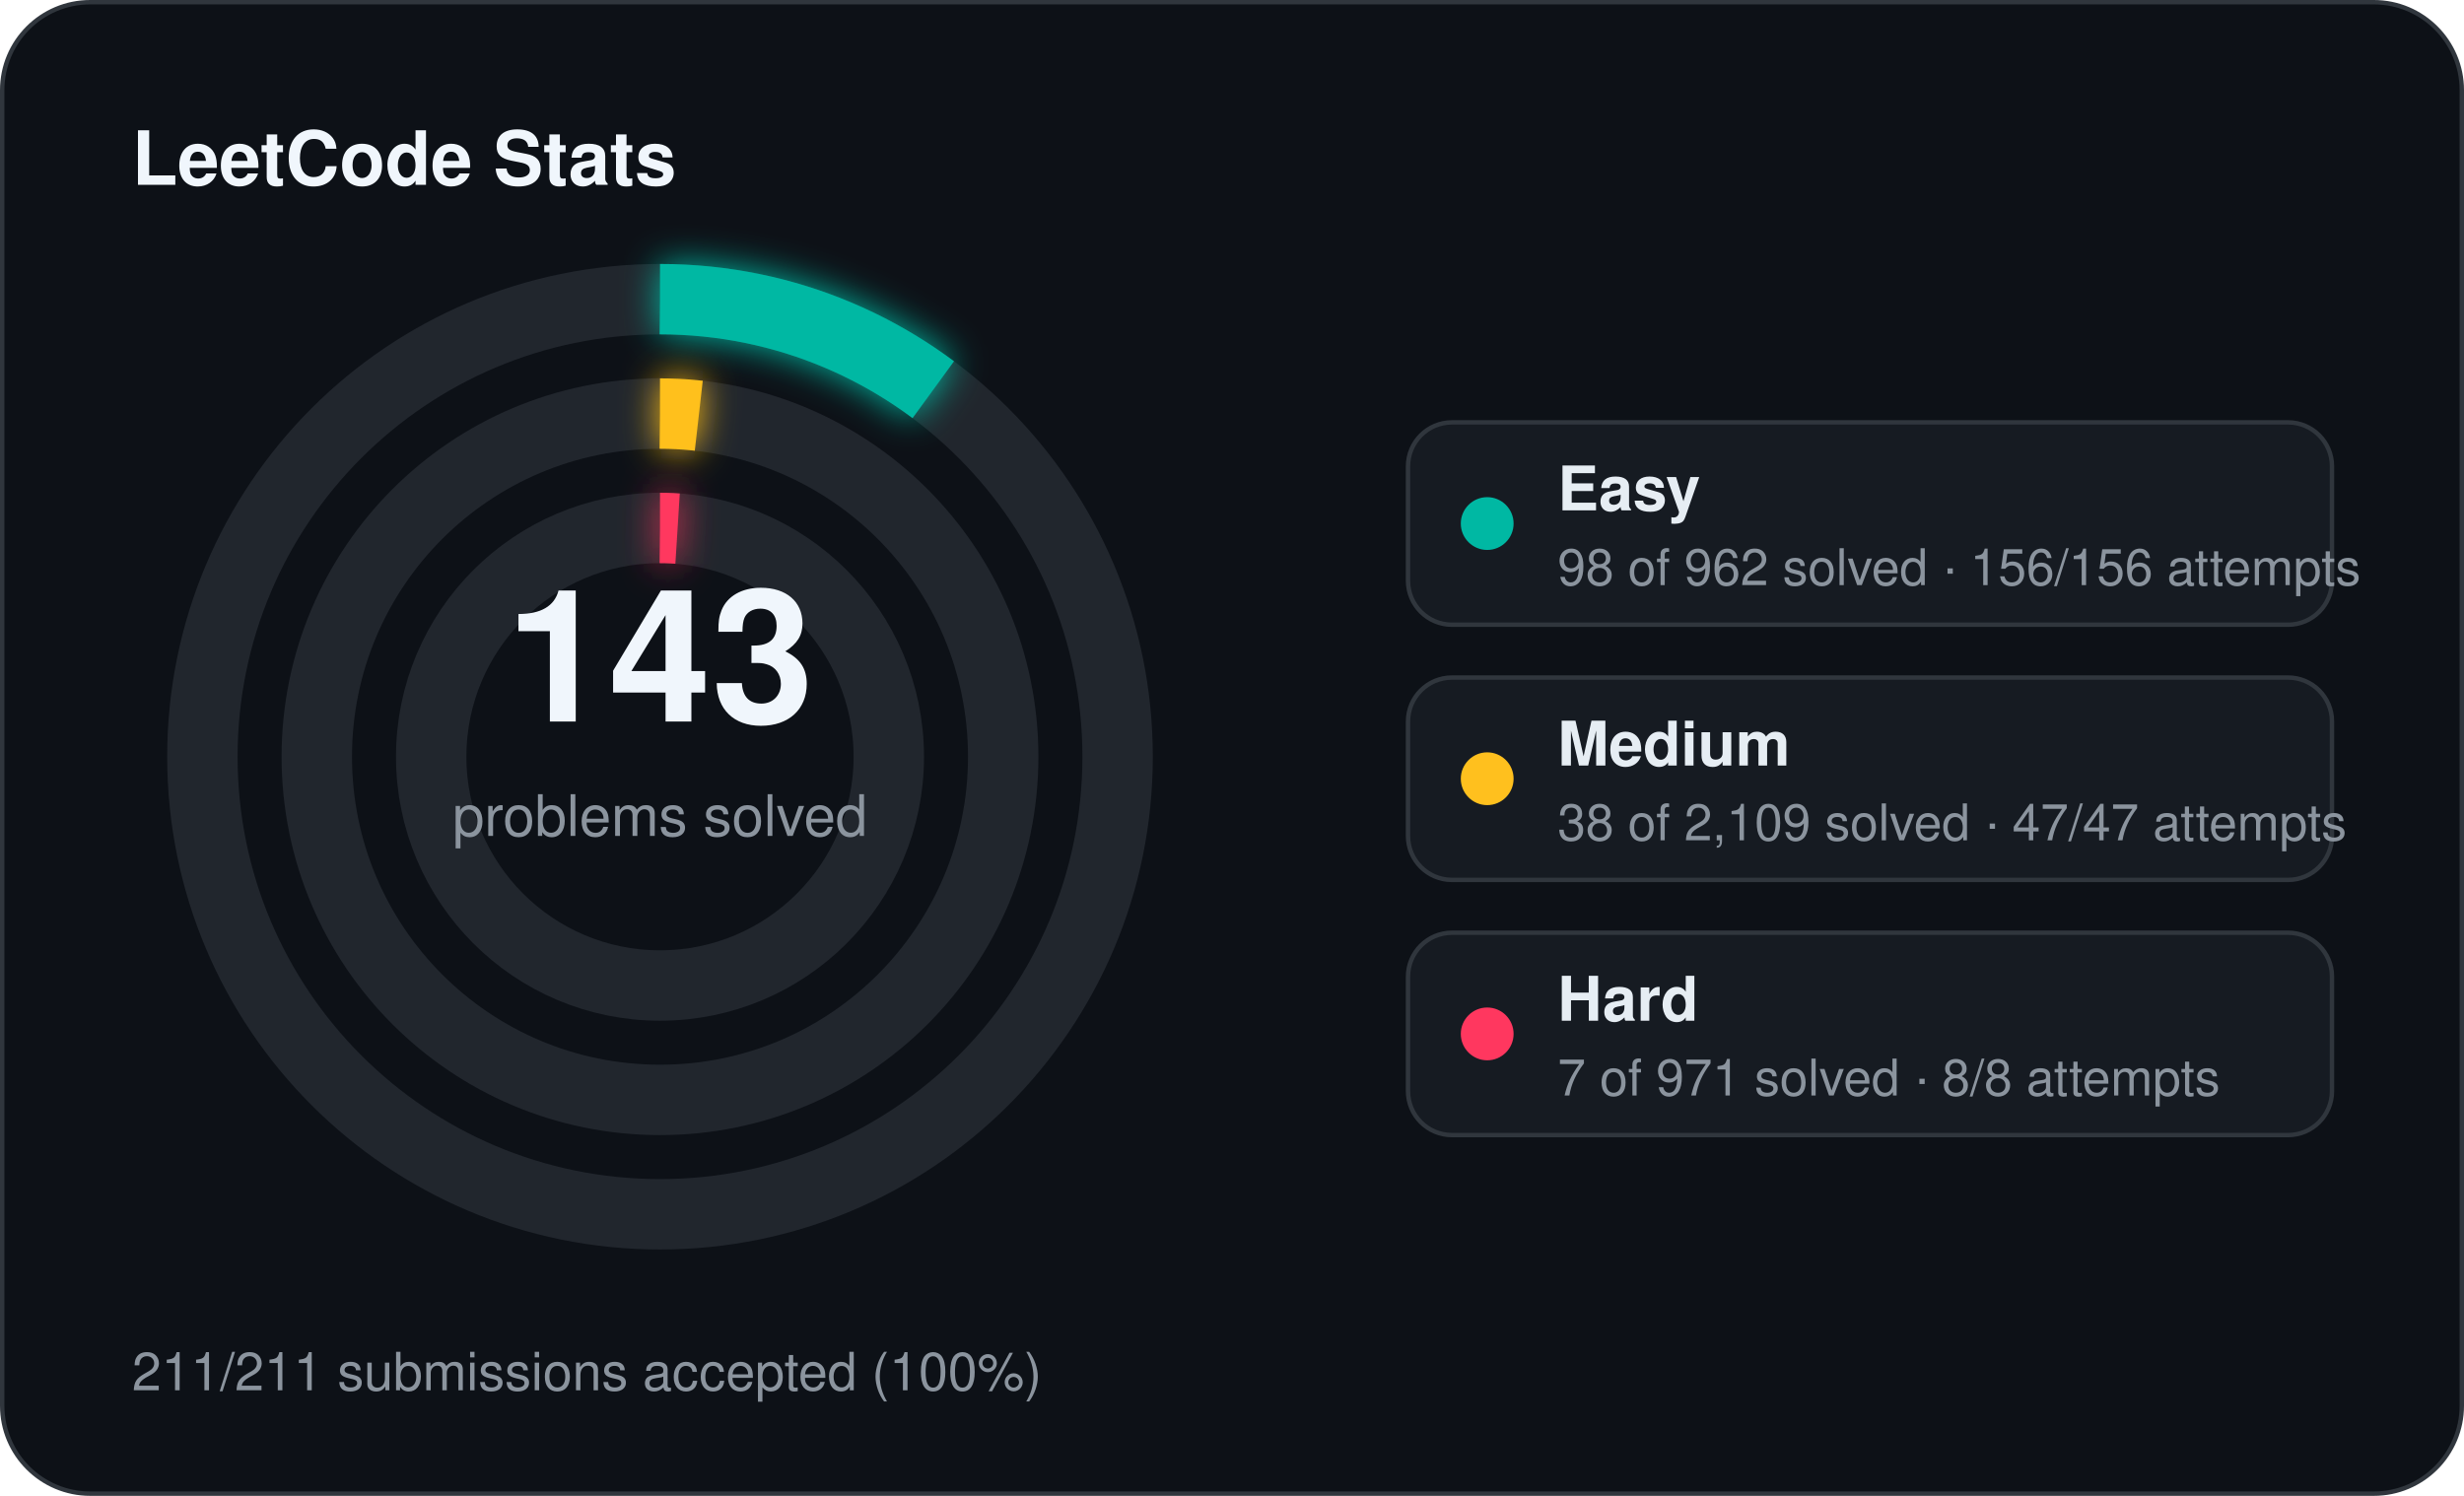
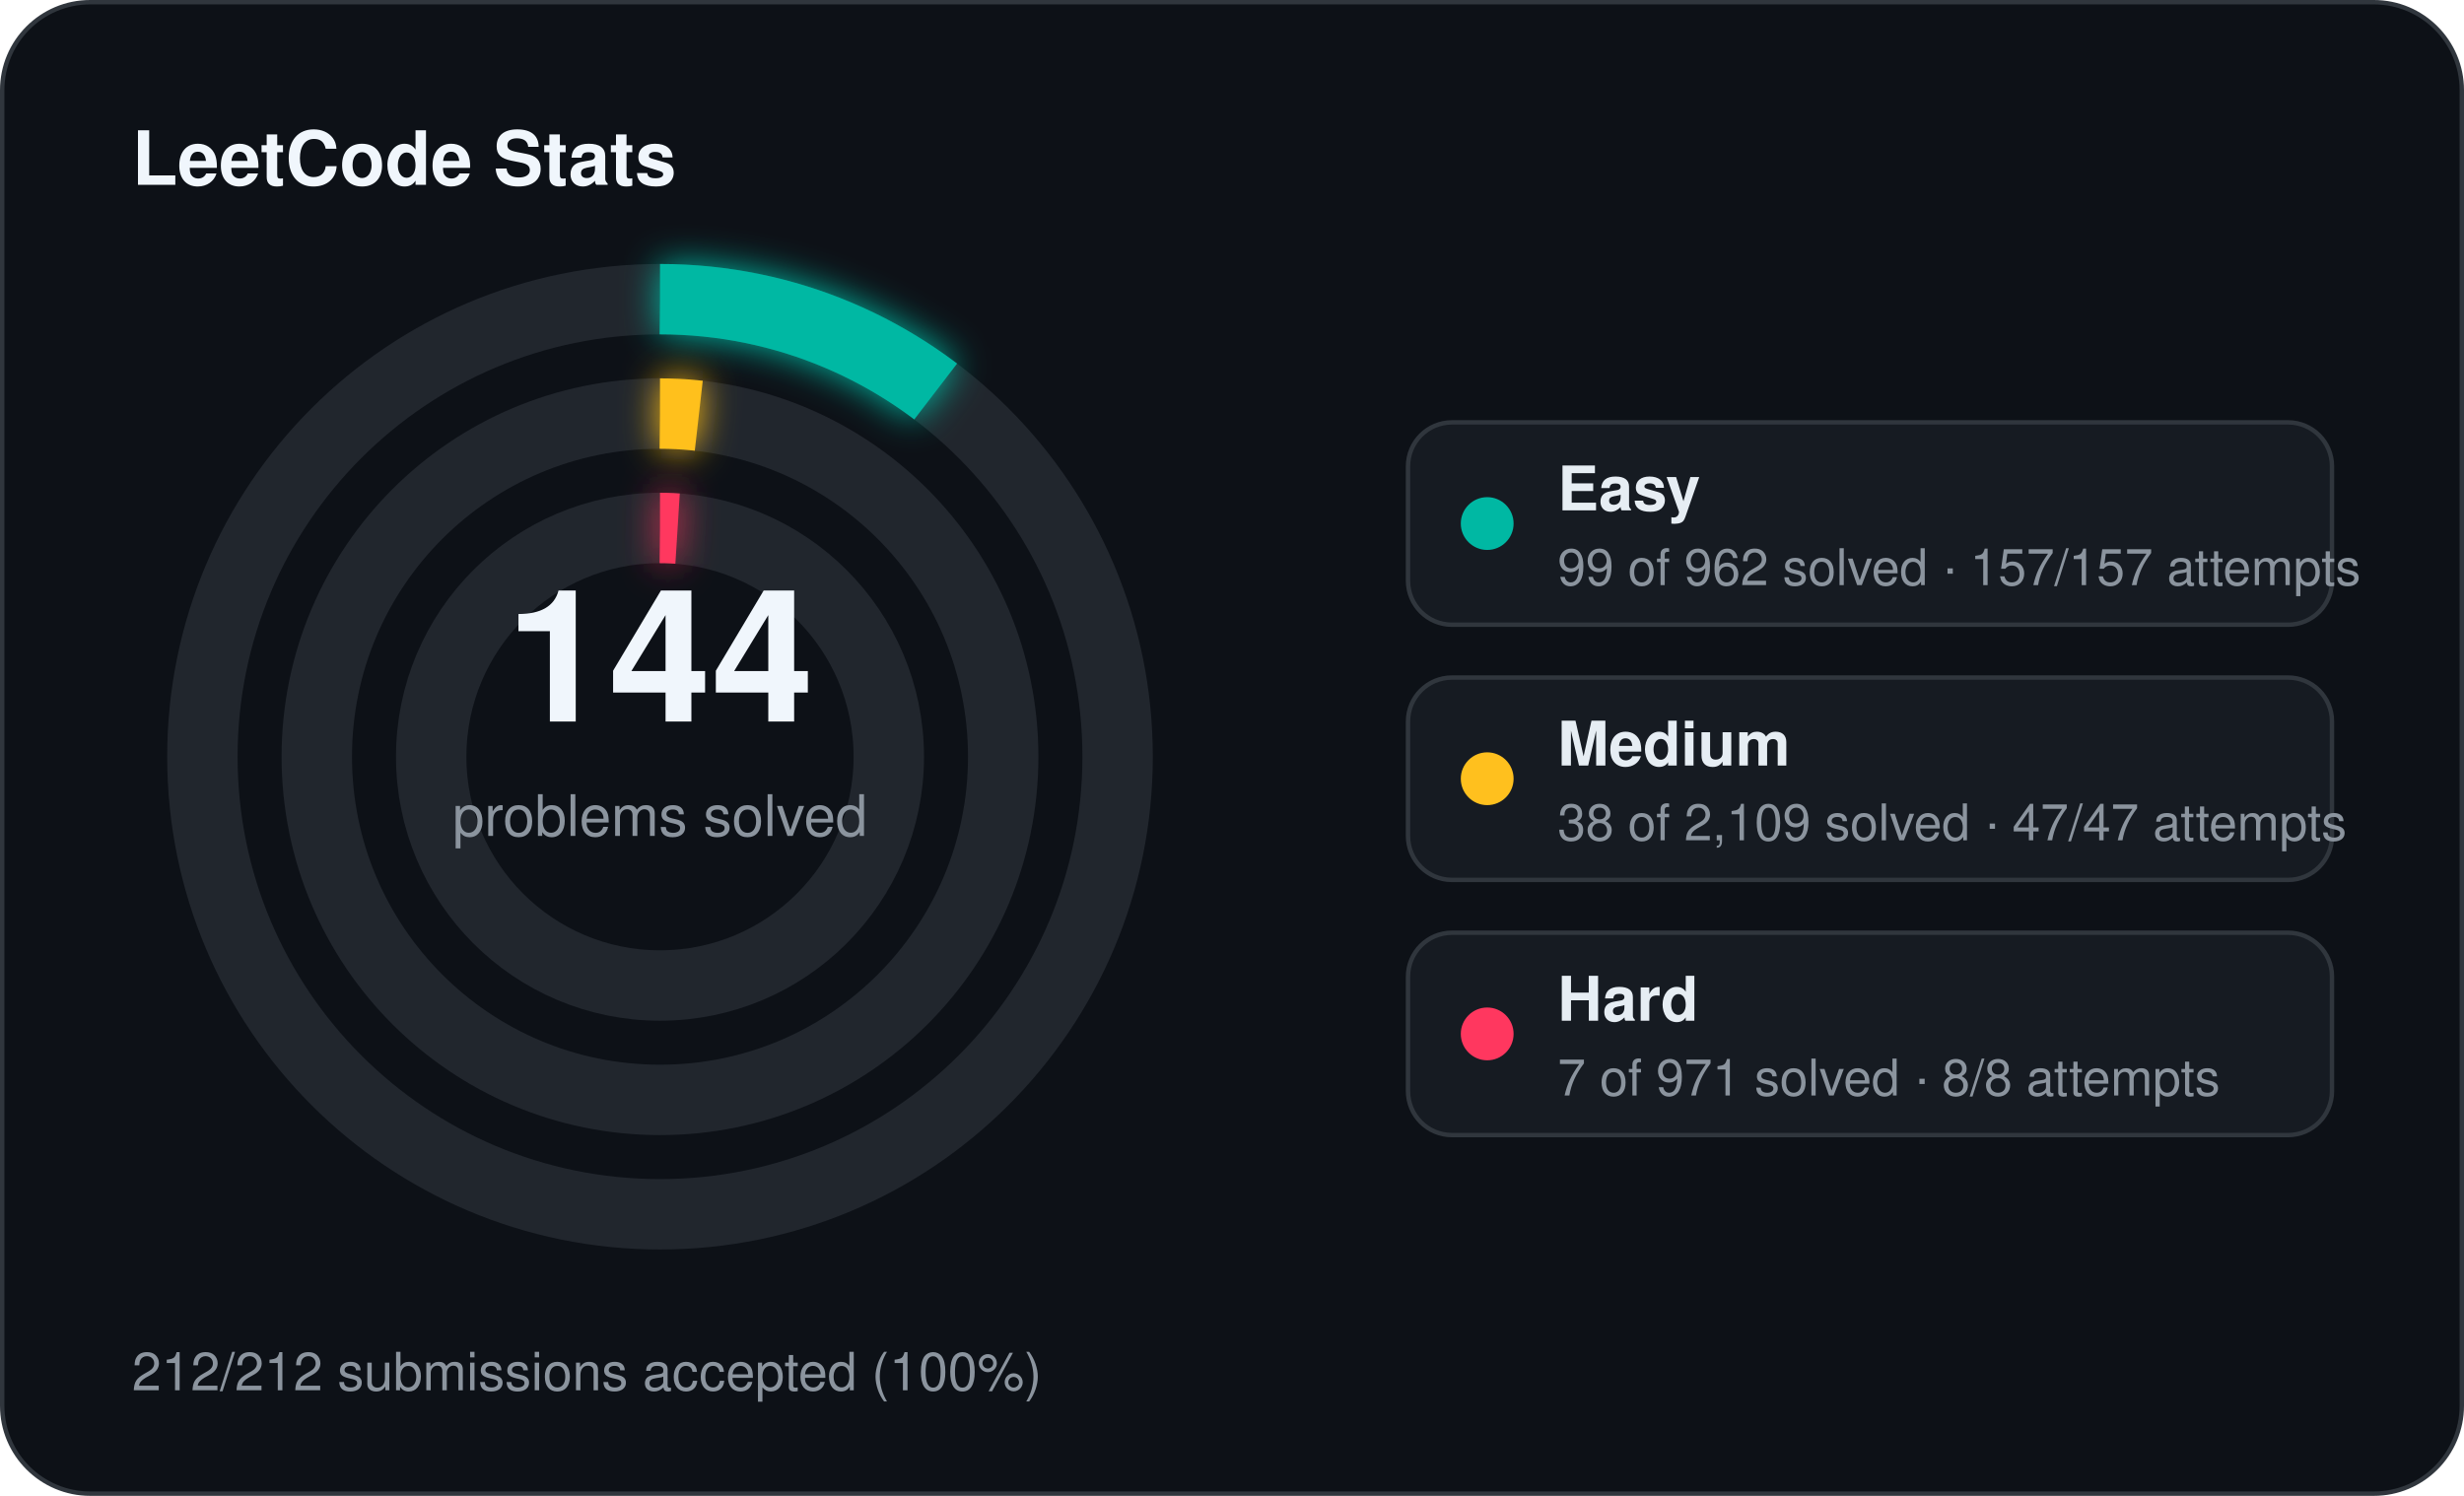
<svg xmlns="http://www.w3.org/2000/svg" width="560" height="340" viewBox="0 0 560 340">
  <defs>
    <filter id="stats-glow" x="-60%" y="-60%" width="220%" height="220%">
      <feGaussianBlur stdDeviation="4" result="blur" />
      <feMerge>
        <feMergeNode in="blur" />
        <feMergeNode in="SourceGraphic" />
      </feMerge>
    </filter>
  </defs>
  <rect x="0.5" y="0.5" width="559" height="339" rx="20" fill="#0d1117" stroke="#30363d" stroke-width="1" />
  <text x="30" y="42" fill="#f0f6fc" font-family="Segoe UI, Helvetica, Arial, sans-serif" font-size="17" font-weight="700">LeetCode Stats</text>
  <circle cx="150" cy="172" r="104" fill="none" stroke="#21262d" stroke-width="16" />
-   <circle cx="150" cy="172" r="104" fill="none" stroke="#00b8a3" stroke-width="16" stroke-linecap="butt" stroke-dasharray="66.57 653.45" transform="rotate(-90 150 172)" filter="url(#stats-glow)" />
+   <circle cx="150" cy="172" r="104" fill="none" stroke="#00b8a3" stroke-width="16" stroke-linecap="butt" stroke-dasharray="67.25 653.45" transform="rotate(-90 150 172)" filter="url(#stats-glow)" />
  <circle cx="150" cy="172" r="78" fill="none" stroke="#21262d" stroke-width="16" />
  <circle cx="150" cy="172" r="78" fill="none" stroke="#ffc01e" stroke-width="16" stroke-linecap="butt" stroke-dasharray="8.83 490.09" transform="rotate(-90 150 172)" filter="url(#stats-glow)" />
  <circle cx="150" cy="172" r="52" fill="none" stroke="#21262d" stroke-width="16" />
  <circle cx="150" cy="172" r="52" fill="none" stroke="#ff375f" stroke-width="16" stroke-linecap="butt" stroke-dasharray="4.00 326.73" transform="rotate(-90 150 172)" filter="url(#stats-glow)" />
-   <text x="150" y="164" text-anchor="middle" fill="#f0f6fc" font-family="Segoe UI, Helvetica, Arial, sans-serif" font-size="42" font-weight="700">143</text>
+   <text x="150" y="164" text-anchor="middle" fill="#f0f6fc" font-family="Segoe UI, Helvetica, Arial, sans-serif" font-size="42" font-weight="700">144</text>
  <text x="150" y="190" text-anchor="middle" fill="#8b949e" font-family="Segoe UI, Helvetica, Arial, sans-serif" font-size="13">problems solved</text>
  <rect x="320" y="96" width="210" height="46" rx="10" fill="#161b22" stroke="#30363d" stroke-width="1" />
  <circle cx="338" cy="119" r="6" fill="#00b8a3" />
  <text x="354" y="116" fill="#e6edf3" font-family="Segoe UI, Helvetica, Arial, sans-serif" font-size="14" font-weight="600">Easy</text>
-   <text x="354" y="133" fill="#8b949e" font-family="Segoe UI, Helvetica, Arial, sans-serif" font-size="11.5">98 of 962 solved · 156/156 attempts</text>
+   <text x="354" y="133" fill="#8b949e" font-family="Segoe UI, Helvetica, Arial, sans-serif" font-size="11.5">99 of 962 solved · 157/157 attempts</text>
  <rect x="320" y="154" width="210" height="46" rx="10" fill="#161b22" stroke="#30363d" stroke-width="1" />
  <circle cx="338" cy="177" r="6" fill="#ffc01e" />
  <text x="354" y="174" fill="#e6edf3" font-family="Segoe UI, Helvetica, Arial, sans-serif" font-size="14" font-weight="600">Medium</text>
  <text x="354" y="191" fill="#8b949e" font-family="Segoe UI, Helvetica, Arial, sans-serif" font-size="11.5">38 of 2,109 solved · 47/47 attempts</text>
  <rect x="320" y="212" width="210" height="46" rx="10" fill="#161b22" stroke="#30363d" stroke-width="1" />
  <circle cx="338" cy="235" r="6" fill="#ff375f" />
  <text x="354" y="232" fill="#e6edf3" font-family="Segoe UI, Helvetica, Arial, sans-serif" font-size="14" font-weight="600">Hard</text>
  <text x="354" y="249" fill="#8b949e" font-family="Segoe UI, Helvetica, Arial, sans-serif" font-size="11.5">7 of 971 solved · 8/8 attempts</text>
-   <text x="30" y="316" fill="#8b949e" font-family="Segoe UI, Helvetica, Arial, sans-serif" font-size="12">211/211 submissions accepted (100%)</text>
+   <text x="30" y="316" fill="#8b949e" font-family="Segoe UI, Helvetica, Arial, sans-serif" font-size="12">212/212 submissions accepted (100%)</text>
</svg>
